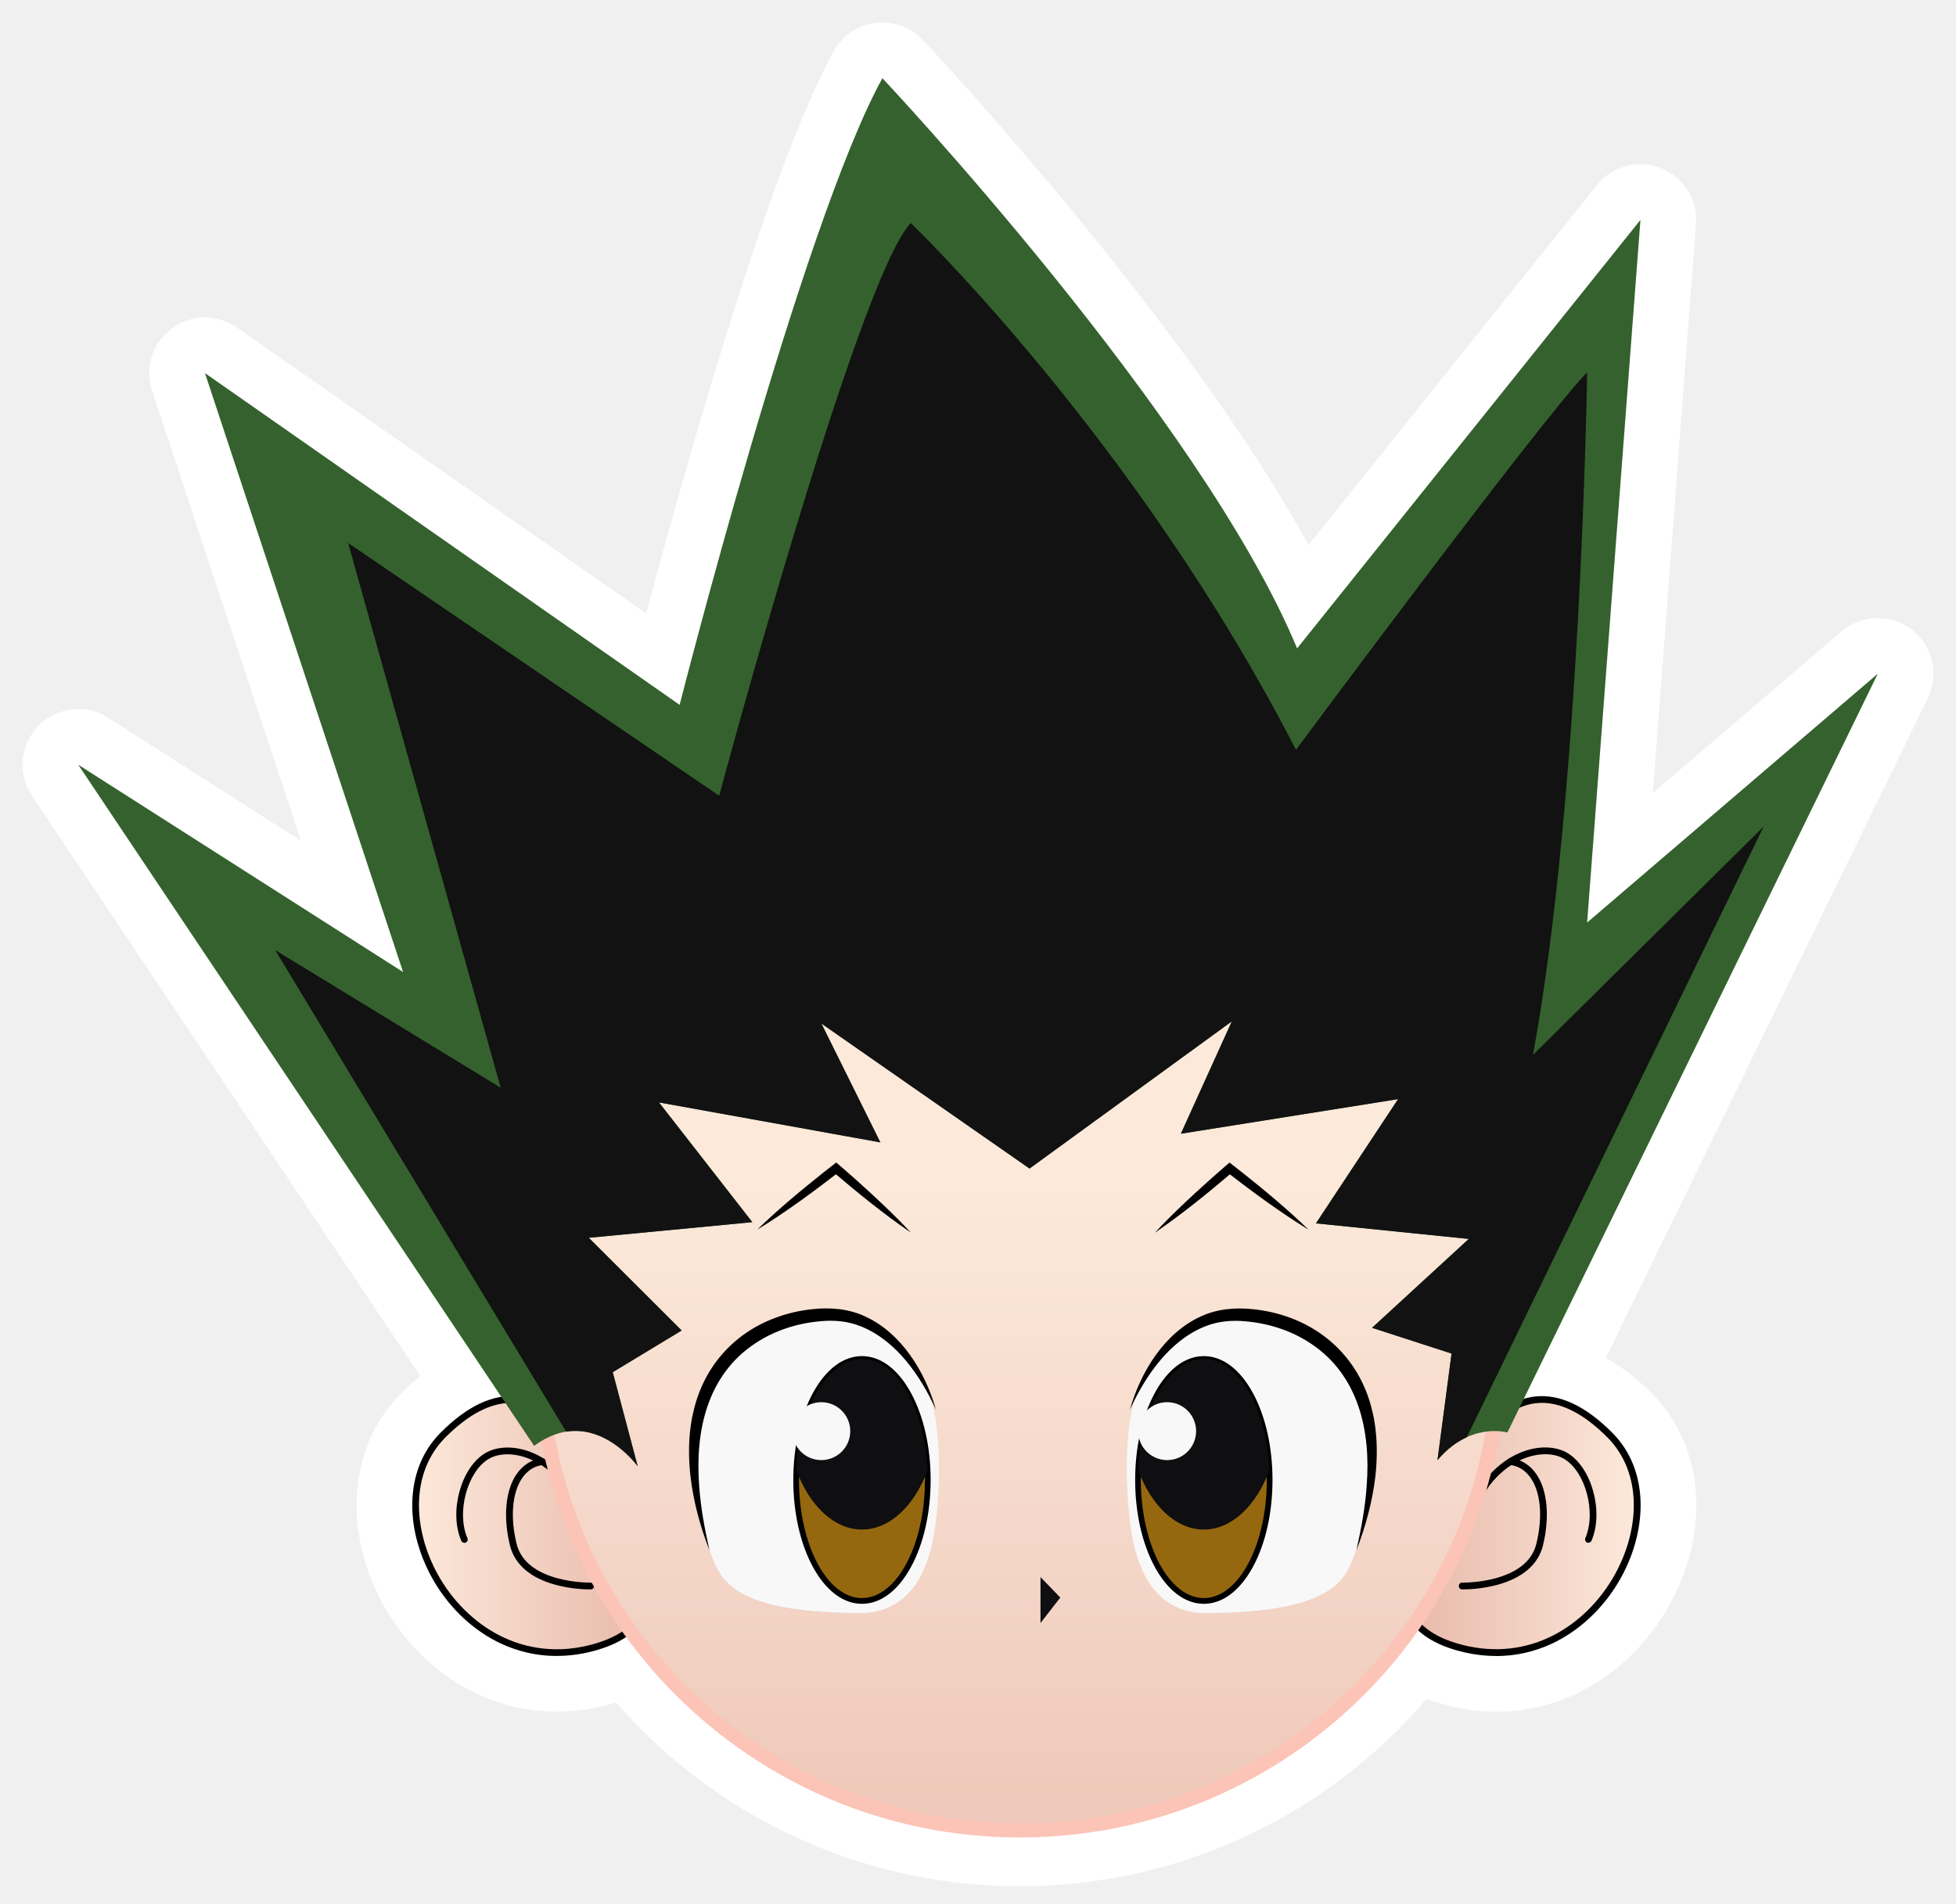
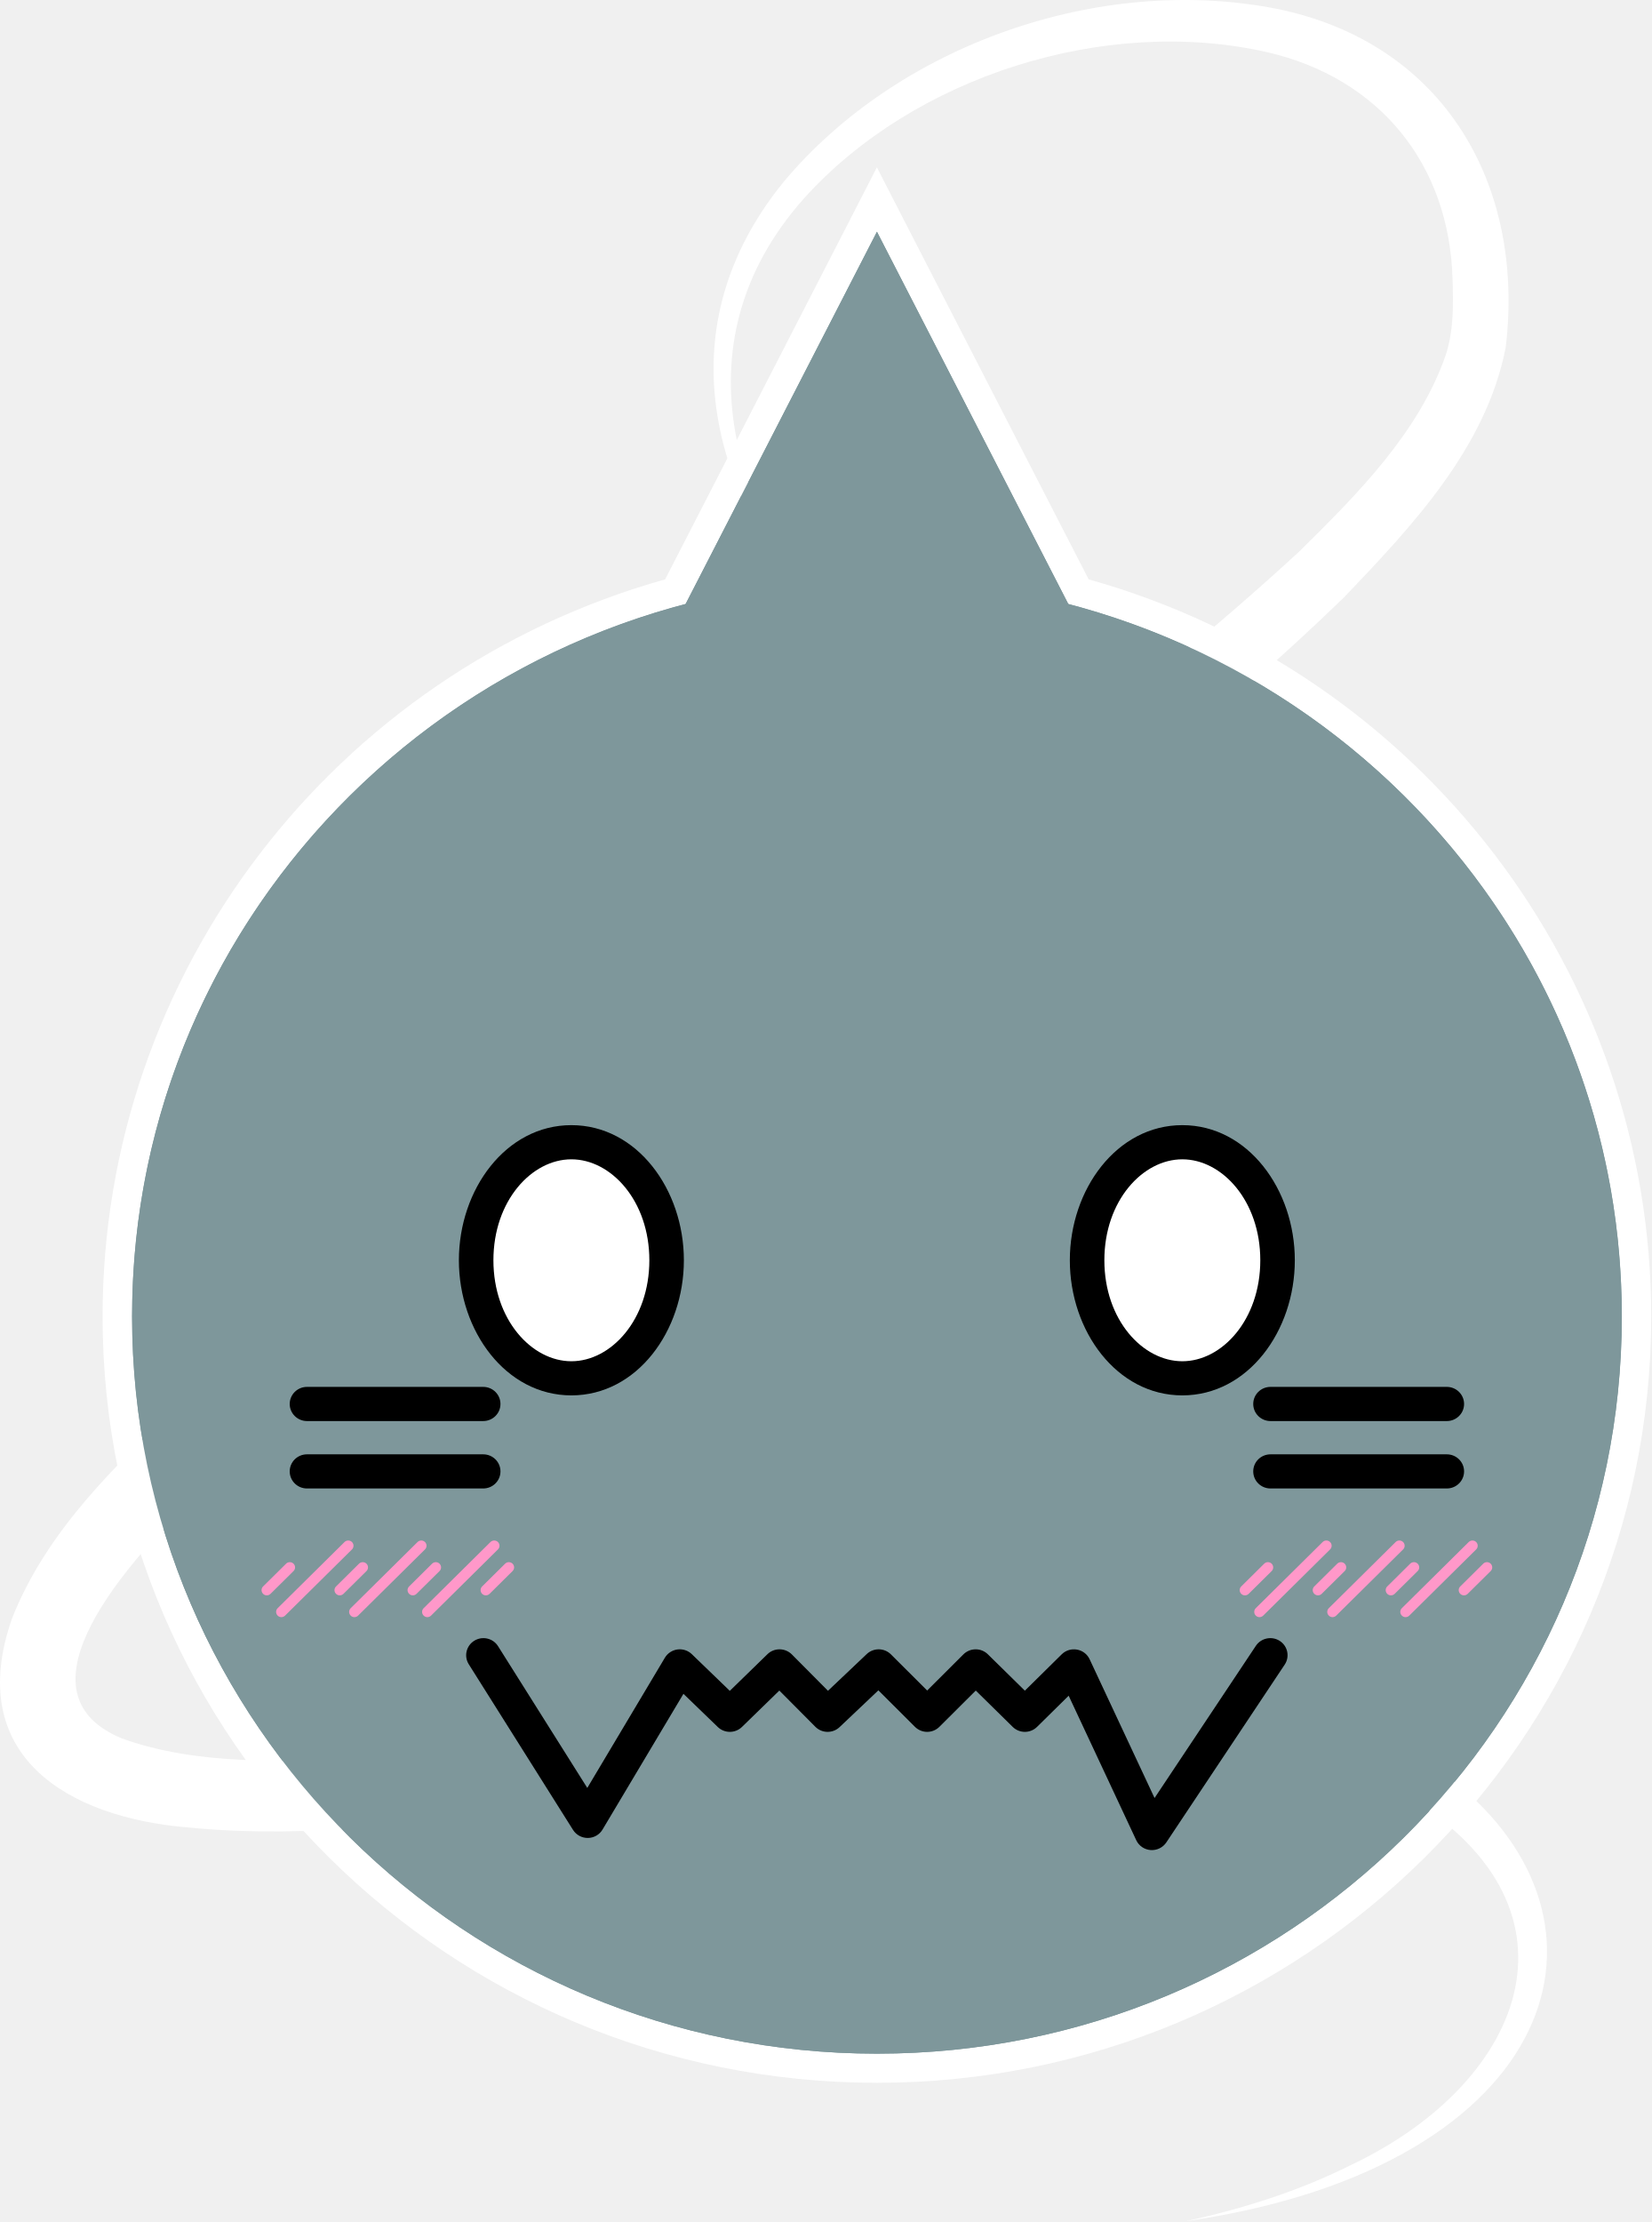
- <svg xmlns="http://www.w3.org/2000/svg" width="75" height="73" viewBox="0 0 75 73" fill="none">
-   <mask id="path-1-outside-1_823_44423" maskUnits="userSpaceOnUse" x="0" y="0" width="75" height="73" fill="black">
-     <rect fill="white" width="75" height="73" />
-     <path fill-rule="evenodd" clip-rule="evenodd" d="M58.867 53.557C58.711 53.574 58.565 53.605 58.427 53.648L72 25.839L60.856 35.381L62.9 8.434L49.736 24.867C46.026 15.944 33.834 3 33.834 3C30.742 8.611 26.06 27.032 26.06 27.032L7.859 14.309L15.456 37.279L3 29.328L19.222 53.57C18.469 53.685 17.687 54.147 16.89 54.949C16.194 55.65 15.82 56.593 15.808 57.679C15.796 58.676 16.104 59.745 16.669 60.691C17.29 61.726 18.192 62.558 19.21 63.033C19.887 63.348 20.609 63.508 21.349 63.508V63.506C21.872 63.506 22.404 63.428 22.934 63.268C23.46 63.111 23.89 62.896 24.223 62.624C27.568 67.216 32.987 70.201 39.103 70.201C45.346 70.201 50.864 67.09 54.189 62.334C54.547 62.747 55.079 63.061 55.781 63.271C56.312 63.428 56.843 63.508 57.366 63.508V63.511C58.106 63.511 58.828 63.351 59.505 63.035C60.523 62.56 61.425 61.729 62.046 60.693C62.611 59.75 62.917 58.681 62.907 57.682C62.897 56.598 62.521 55.652 61.825 54.951C60.805 53.923 59.81 53.455 58.867 53.557Z" />
-   </mask>
-   <path fill-rule="evenodd" clip-rule="evenodd" d="M58.867 53.557C58.711 53.574 58.565 53.605 58.427 53.648L72 25.839L60.856 35.381L62.9 8.434L49.736 24.867C46.026 15.944 33.834 3 33.834 3C30.742 8.611 26.06 27.032 26.06 27.032L7.859 14.309L15.456 37.279L3 29.328L19.222 53.57C18.469 53.685 17.687 54.147 16.89 54.949C16.194 55.65 15.82 56.593 15.808 57.679C15.796 58.676 16.104 59.745 16.669 60.691C17.29 61.726 18.192 62.558 19.21 63.033C19.887 63.348 20.609 63.508 21.349 63.508V63.506C21.872 63.506 22.404 63.428 22.934 63.268C23.46 63.111 23.89 62.896 24.223 62.624C27.568 67.216 32.987 70.201 39.103 70.201C45.346 70.201 50.864 67.09 54.189 62.334C54.547 62.747 55.079 63.061 55.781 63.271C56.312 63.428 56.843 63.508 57.366 63.508V63.511C58.106 63.511 58.828 63.351 59.505 63.035C60.523 62.56 61.425 61.729 62.046 60.693C62.611 59.75 62.917 58.681 62.907 57.682C62.897 56.598 62.521 55.652 61.825 54.951C60.805 53.923 59.81 53.455 58.867 53.557Z" fill="white" />
-   <path d="M58.427 53.648L56.507 52.711C56.134 53.476 56.251 54.39 56.804 55.037C57.358 55.684 58.243 55.94 59.057 55.689L58.427 53.648ZM58.867 53.557L59.096 55.681L59.097 55.681L58.867 53.557ZM72 25.839L73.92 26.776C74.364 25.866 74.108 24.769 73.307 24.15C72.506 23.53 71.38 23.558 70.611 24.216L72 25.839ZM60.856 35.381L58.726 35.219C58.66 36.08 59.12 36.896 59.89 37.286C60.66 37.676 61.589 37.565 62.245 37.003L60.856 35.381ZM62.9 8.434L65.03 8.596C65.101 7.662 64.555 6.79 63.683 6.447C62.812 6.103 61.818 6.367 61.233 7.098L62.9 8.434ZM49.736 24.867L47.763 25.687C48.053 26.384 48.689 26.876 49.436 26.982C50.183 27.088 50.931 26.791 51.403 26.202L49.736 24.867ZM33.834 3L35.389 1.535C34.92 1.038 34.243 0.795 33.565 0.881C32.888 0.967 32.292 1.371 31.963 1.969L33.834 3ZM26.06 27.032L24.836 28.783C25.411 29.185 26.147 29.279 26.804 29.034C27.462 28.79 27.957 28.238 28.13 27.558L26.06 27.032ZM7.859 14.309L9.083 12.559C8.329 12.031 7.322 12.046 6.584 12.596C5.845 13.146 5.542 14.106 5.831 14.98L7.859 14.309ZM15.456 37.279L14.307 39.08C15.069 39.566 16.054 39.52 16.768 38.965C17.481 38.411 17.768 37.467 17.484 36.609L15.456 37.279ZM3 29.328L4.149 27.528C3.297 26.984 2.18 27.112 1.473 27.834C0.766 28.557 0.662 29.676 1.225 30.517L3 29.328ZM19.222 53.57L19.545 55.681C20.267 55.571 20.883 55.099 21.177 54.43C21.472 53.761 21.404 52.989 20.997 52.382L19.222 53.57ZM16.89 54.949L15.375 53.442L15.374 53.444L16.89 54.949ZM15.808 57.679L17.944 57.705L17.944 57.703L15.808 57.679ZM16.669 60.691L14.835 61.786L14.837 61.789L16.669 60.691ZM19.21 63.033L18.307 64.969L18.308 64.969L19.21 63.033ZM21.349 63.508V65.644C22.528 65.644 23.485 64.688 23.485 63.508H21.349ZM21.349 63.506V61.37C20.169 61.37 19.213 62.326 19.213 63.506H21.349ZM22.934 63.268L22.322 61.222L22.318 61.223L22.934 63.268ZM24.223 62.624L25.949 61.367C25.604 60.893 25.079 60.581 24.497 60.506C23.915 60.431 23.328 60.598 22.873 60.969L24.223 62.624ZM54.189 62.334L55.804 60.936C55.373 60.438 54.737 60.167 54.079 60.201C53.421 60.235 52.816 60.571 52.439 61.11L54.189 62.334ZM55.781 63.271L55.168 65.317L55.173 65.319L55.781 63.271ZM57.366 63.508H59.502C59.502 62.329 58.546 61.372 57.366 61.372V63.508ZM57.366 63.511H55.23C55.23 64.691 56.187 65.647 57.366 65.647V63.511ZM59.505 63.035L60.407 64.972L60.408 64.971L59.505 63.035ZM62.046 60.693L63.878 61.792L63.879 61.791L62.046 60.693ZM62.907 57.682L60.771 57.701L60.771 57.702L62.907 57.682ZM61.825 54.951L60.31 56.456L60.31 56.456L61.825 54.951ZM59.057 55.689C59.07 55.685 59.083 55.682 59.096 55.681L58.639 51.433C58.34 51.465 58.059 51.526 57.797 51.607L59.057 55.689ZM70.08 24.902L56.507 52.711L60.347 54.585L73.92 26.776L70.08 24.902ZM62.245 37.003L73.389 27.462L70.611 24.216L59.466 33.758L62.245 37.003ZM60.77 8.272L58.726 35.219L62.986 35.542L65.03 8.596L60.77 8.272ZM51.403 26.202L64.567 9.769L61.233 7.098L48.068 23.531L51.403 26.202ZM33.834 3C32.279 4.465 32.279 4.465 32.279 4.464C32.279 4.465 32.279 4.465 32.279 4.465C32.279 4.465 32.279 4.465 32.28 4.466C32.281 4.467 32.283 4.469 32.285 4.472C32.291 4.477 32.298 4.486 32.309 4.497C32.331 4.52 32.364 4.556 32.407 4.602C32.494 4.696 32.624 4.836 32.791 5.018C33.124 5.381 33.607 5.913 34.199 6.58C35.384 7.915 37.001 9.785 38.731 11.929C42.238 16.274 46.036 21.534 47.763 25.687L51.708 24.047C49.725 19.276 45.572 13.603 42.056 9.246C40.274 7.038 38.611 5.115 37.394 3.744C36.785 3.058 36.287 2.509 35.939 2.13C35.765 1.94 35.629 1.793 35.536 1.693C35.489 1.643 35.453 1.604 35.428 1.578C35.416 1.564 35.406 1.554 35.4 1.547C35.396 1.544 35.394 1.541 35.392 1.539C35.391 1.538 35.39 1.537 35.39 1.537C35.389 1.536 35.389 1.536 35.389 1.536C35.389 1.536 35.389 1.535 33.834 3ZM26.06 27.032C28.13 27.558 28.13 27.558 28.13 27.558C28.13 27.558 28.13 27.558 28.13 27.558C28.13 27.557 28.131 27.557 28.131 27.556C28.131 27.554 28.132 27.551 28.133 27.546C28.135 27.538 28.139 27.525 28.143 27.508C28.152 27.474 28.165 27.423 28.182 27.356C28.216 27.222 28.268 27.023 28.334 26.768C28.467 26.258 28.661 25.522 28.903 24.62C29.387 22.816 30.064 20.355 30.837 17.722C32.412 12.353 34.294 6.591 35.705 4.031L31.963 1.969C30.282 5.02 28.277 11.274 26.738 16.519C25.953 19.192 25.267 21.687 24.777 23.512C24.532 24.425 24.335 25.172 24.2 25.691C24.132 25.951 24.08 26.154 24.044 26.292C24.027 26.361 24.013 26.414 24.004 26.45C23.999 26.468 23.996 26.482 23.993 26.491C23.992 26.496 23.991 26.499 23.991 26.502C23.99 26.503 23.99 26.504 23.99 26.505C23.99 26.505 23.99 26.505 23.99 26.506C23.99 26.506 23.989 26.506 26.06 27.032ZM6.635 16.06L24.836 28.783L27.284 25.281L9.083 12.559L6.635 16.06ZM17.484 36.609L9.887 13.639L5.831 14.98L13.428 37.95L17.484 36.609ZM1.851 31.129L14.307 39.08L16.605 35.479L4.149 27.528L1.851 31.129ZM20.997 52.382L4.775 28.14L1.225 30.517L17.447 54.758L20.997 52.382ZM18.404 56.456C19.028 55.828 19.415 55.701 19.545 55.681L18.899 51.458C17.523 51.669 16.346 52.467 15.375 53.442L18.404 56.456ZM17.944 57.703C17.951 57.111 18.142 56.719 18.405 56.454L15.374 53.444C14.245 54.58 13.69 56.075 13.672 57.655L17.944 57.703ZM18.503 59.595C18.115 58.947 17.937 58.262 17.944 57.705L13.672 57.653C13.655 59.09 14.092 60.543 14.835 61.786L18.503 59.595ZM20.113 61.097C19.51 60.816 18.92 60.291 18.501 59.592L14.837 61.789C15.659 63.161 16.873 64.3 18.307 64.969L20.113 61.097ZM21.349 61.372C20.922 61.372 20.507 61.281 20.112 61.097L18.308 64.969C19.266 65.416 20.296 65.644 21.349 65.644V61.372ZM19.213 63.506V63.508H23.485V63.506H19.213ZM22.318 61.223C21.983 61.324 21.659 61.37 21.349 61.37V65.642C22.085 65.642 22.824 65.533 23.551 65.314L22.318 61.223ZM22.873 60.969C22.808 61.022 22.648 61.124 22.322 61.222L23.547 65.315C24.271 65.098 24.971 64.77 25.572 64.281L22.873 60.969ZM39.103 68.065C33.698 68.065 28.91 65.43 25.949 61.367L22.496 63.882C26.226 69.002 32.275 72.337 39.103 72.337V68.065ZM52.439 61.11C49.496 65.319 44.62 68.065 39.103 68.065V72.337C46.073 72.337 52.232 68.862 55.94 63.559L52.439 61.11ZM56.393 61.224C55.953 61.093 55.82 60.955 55.804 60.936L52.575 63.733C53.273 64.539 54.205 65.029 55.168 65.317L56.393 61.224ZM57.366 61.372C57.062 61.372 56.735 61.326 56.388 61.223L55.173 65.319C55.888 65.531 56.623 65.644 57.366 65.644V61.372ZM59.502 63.511V63.508H55.23V63.511H59.502ZM58.603 61.099C58.208 61.283 57.793 61.375 57.366 61.375V65.647C58.419 65.647 59.449 65.418 60.407 64.972L58.603 61.099ZM60.214 59.595C59.795 60.294 59.205 60.819 58.602 61.1L60.408 64.971C61.842 64.302 63.056 63.164 63.878 61.792L60.214 59.595ZM60.771 57.702C60.776 58.269 60.597 58.955 60.214 59.596L63.879 61.791C64.625 60.545 65.057 59.092 65.043 57.661L60.771 57.702ZM60.31 56.456C60.575 56.723 60.766 57.118 60.771 57.701L65.043 57.663C65.029 56.078 64.468 54.581 63.341 53.446L60.31 56.456ZM59.097 55.681C59.114 55.679 59.502 55.643 60.31 56.456L63.341 53.446C62.107 52.203 60.507 51.231 58.638 51.433L59.097 55.681Z" fill="white" mask="url(#path-1-outside-1_823_44423)" />
-   <path d="M21.884 54.498C21.884 54.498 20.148 53.639 19.62 53.664C19.091 53.688 18.056 53.986 17.755 54.309C17.454 54.631 16.523 55.378 16.225 56.176C15.927 56.973 15.704 58.154 16.062 59.1C16.421 60.046 17.335 61.687 17.93 62.012C18.524 62.337 19.372 63.343 21.176 63.431C22.98 63.518 24.249 62.449 24.249 62.449C24.249 62.449 25.02 61.639 25.044 61.142C25.068 60.645 21.882 54.498 21.882 54.498H21.884Z" fill="url(#paint0_linear_823_44423)" stroke="#FCC3B7" stroke-width="0.067" stroke-miterlimit="10" />
-   <path d="M56.602 54.901C56.602 54.901 58.544 53.642 59.073 53.666C59.602 53.691 60.637 53.989 60.938 54.311C61.238 54.634 62.169 55.381 62.468 56.178C62.766 56.976 62.989 58.157 62.63 59.103C62.271 60.048 61.357 61.69 60.763 62.015C60.169 62.34 59.32 63.346 57.516 63.433C55.712 63.521 54.444 62.451 54.444 62.451C54.444 62.451 53.753 61.53 53.729 61.033C53.704 60.536 56.605 54.905 56.605 54.905L56.602 54.901Z" fill="url(#paint1_linear_823_44423)" stroke="#FCC3B7" stroke-width="0.067" stroke-miterlimit="10" />
-   <path d="M21.349 63.508C20.609 63.508 19.887 63.348 19.21 63.033C18.192 62.558 17.29 61.726 16.669 60.691C16.104 59.745 15.796 58.676 15.808 57.679C15.82 56.593 16.194 55.65 16.889 54.949C17.91 53.923 18.904 53.453 19.848 53.555C20.997 53.678 21.647 54.607 21.727 54.726C21.826 54.83 22.757 55.822 23.601 57.083C24.809 58.887 25.274 60.356 24.986 61.457C24.76 62.318 24.069 62.929 22.934 63.268C22.403 63.428 21.872 63.506 21.349 63.506V63.508ZM19.593 53.802C18.798 53.802 17.951 54.248 17.071 55.133C16.424 55.785 16.075 56.668 16.065 57.684C16.055 58.635 16.349 59.655 16.889 60.56C17.483 61.552 18.344 62.347 19.317 62.8C20.413 63.312 21.637 63.39 22.857 63.023C23.899 62.711 24.53 62.163 24.731 61.394C25.376 58.933 21.567 54.939 21.528 54.9C21.523 54.893 21.516 54.888 21.511 54.881C21.511 54.881 20.89 53.931 19.814 53.816C19.741 53.809 19.666 53.804 19.591 53.804L19.593 53.802Z" fill="black" />
-   <path d="M17.805 59.168C17.755 59.168 17.708 59.139 17.687 59.09C17.209 57.985 17.672 56.287 18.603 55.73C19.03 55.475 19.643 55.444 20.247 55.65C20.802 55.839 21.826 56.394 22.449 57.982C22.476 58.05 22.442 58.125 22.376 58.152C22.308 58.179 22.233 58.145 22.206 58.079C21.62 56.588 20.674 56.072 20.162 55.897C19.629 55.715 19.095 55.737 18.734 55.953C17.915 56.445 17.497 58.004 17.922 58.989C17.951 59.054 17.922 59.132 17.854 59.161C17.837 59.168 17.82 59.17 17.803 59.17L17.805 59.168Z" fill="black" />
-   <path d="M22.612 60.955C22.459 60.955 21.894 60.943 21.281 60.773C20.328 60.511 19.731 59.99 19.554 59.27C19.287 58.186 19.38 57.167 19.799 56.547C20.037 56.193 20.374 55.977 20.774 55.921C20.844 55.911 20.91 55.96 20.922 56.033C20.934 56.105 20.883 56.169 20.81 56.181C20.48 56.227 20.214 56.401 20.015 56.695C19.637 57.255 19.559 58.196 19.809 59.209C20.182 60.73 22.624 60.696 22.648 60.696C22.718 60.696 22.779 60.751 22.782 60.822C22.782 60.894 22.726 60.953 22.655 60.955C22.653 60.955 22.639 60.955 22.617 60.955H22.612Z" fill="black" />
-   <path d="M57.366 63.508C56.842 63.508 56.311 63.428 55.78 63.271C54.645 62.931 53.954 62.32 53.729 61.459C53.44 60.361 53.906 58.889 55.113 57.085C55.957 55.824 56.888 54.833 56.988 54.728C57.068 54.609 57.718 53.681 58.867 53.557C59.81 53.455 60.804 53.923 61.825 54.951C62.521 55.652 62.897 56.598 62.907 57.682C62.916 58.681 62.611 59.75 62.046 60.693C61.425 61.729 60.523 62.56 59.505 63.036C58.828 63.351 58.106 63.511 57.366 63.511V63.508ZM59.119 53.802C59.044 53.802 58.969 53.807 58.894 53.814C57.815 53.931 57.206 54.869 57.199 54.879C57.194 54.886 57.189 54.893 57.182 54.898C57.143 54.939 53.334 58.933 53.979 61.392C54.18 62.16 54.81 62.708 55.853 63.021C57.073 63.387 58.297 63.31 59.393 62.798C60.366 62.345 61.226 61.549 61.82 60.557C62.361 59.653 62.655 58.632 62.645 57.682C62.635 56.666 62.286 55.783 61.639 55.131C60.761 54.246 59.912 53.8 59.117 53.8L59.119 53.802Z" fill="black" />
-   <path d="M60.906 59.168C60.889 59.168 60.872 59.165 60.855 59.158C60.79 59.129 60.758 59.054 60.788 58.986C61.212 58.002 60.795 56.442 59.975 55.95C59.614 55.734 59.081 55.712 58.547 55.894C58.035 56.069 57.087 56.583 56.503 58.077C56.476 58.145 56.401 58.176 56.333 58.15C56.265 58.123 56.234 58.048 56.26 57.98C56.884 56.389 57.909 55.836 58.462 55.647C59.066 55.441 59.682 55.47 60.106 55.727C61.037 56.287 61.5 57.982 61.023 59.088C61.001 59.136 60.952 59.165 60.904 59.165L60.906 59.168Z" fill="black" />
-   <path d="M56.1 60.955C56.079 60.955 56.064 60.955 56.062 60.955C55.989 60.955 55.933 60.894 55.936 60.822C55.936 60.749 55.996 60.691 56.069 60.696C56.093 60.696 58.535 60.732 58.908 59.209C59.158 58.196 59.081 57.255 58.702 56.695C58.504 56.399 58.234 56.227 57.907 56.181C57.837 56.171 57.786 56.105 57.795 56.033C57.805 55.962 57.871 55.911 57.943 55.921C58.343 55.977 58.681 56.195 58.918 56.547C59.338 57.167 59.427 58.183 59.163 59.27C58.986 59.99 58.389 60.509 57.437 60.773C56.823 60.943 56.258 60.955 56.105 60.955H56.1Z" fill="black" />
-   <path d="M39.102 70.201C49.263 70.201 57.499 61.964 57.499 51.804C57.499 41.644 49.263 33.407 39.102 33.407C28.942 33.407 20.706 41.644 20.706 51.804C20.706 61.964 28.942 70.201 39.102 70.201Z" fill="url(#paint2_linear_823_44423)" stroke="#FCC3B7" stroke-width="0.534" stroke-miterlimit="10" />
-   <path d="M43.331 54.474C43.331 54.474 43.045 56.057 43.331 58.399C43.617 60.742 44.638 61.896 46.321 61.864C48.004 61.83 50.741 61.733 51.6 60.346C52.458 58.959 53.777 53.251 50.147 51.372C46.517 49.49 43.87 51.241 43.329 54.474H43.331Z" fill="#F8F8F8" />
-   <path d="M43.331 54.042C43.734 52.619 44.646 51.127 46.033 50.492C46.661 50.194 47.379 50.136 48.065 50.211C48.547 50.262 49.03 50.371 49.486 50.543C51.113 51.152 52.252 52.466 52.628 54.161C52.636 54.202 52.669 54.331 52.677 54.374C52.696 54.508 52.74 54.743 52.749 54.876C52.812 55.446 52.8 56.026 52.74 56.593C52.626 57.575 52.364 58.545 52.008 59.459C52.192 58.637 52.347 57.818 52.403 56.983C52.568 54.888 52.1 52.733 50.245 51.515C49.505 51.023 48.627 50.747 47.742 50.672C47.221 50.623 46.685 50.672 46.195 50.873C44.849 51.414 43.918 52.762 43.334 54.044L43.331 54.042Z" fill="black" />
-   <path d="M46.159 61.396C47.553 61.396 48.683 59.319 48.683 56.755C48.683 54.192 47.553 52.114 46.159 52.114C44.765 52.114 43.635 54.192 43.635 56.755C43.635 59.319 44.765 61.396 46.159 61.396Z" fill="#95680F" />
-   <path d="M46.159 61.508C45.444 61.508 44.775 61.006 44.278 60.092C43.793 59.2 43.526 58.016 43.526 56.758C43.526 55.499 43.793 54.316 44.278 53.424C44.775 52.51 45.441 52.008 46.159 52.008C46.877 52.008 47.544 52.51 48.041 53.424C48.526 54.316 48.792 55.499 48.792 56.758C48.792 58.016 48.526 59.2 48.041 60.092C47.544 61.006 46.877 61.508 46.159 61.508ZM46.159 52.223C44.828 52.223 43.744 54.258 43.744 56.755C43.744 59.253 44.828 61.287 46.159 61.287C47.49 61.287 48.574 59.253 48.574 56.755C48.574 54.258 47.49 52.223 46.159 52.223Z" fill="black" />
-   <path d="M46.159 58.659C47.228 58.659 48.164 57.747 48.676 56.387C48.574 53.996 47.485 52.112 46.159 52.112C44.833 52.112 43.744 53.993 43.642 56.387C44.151 57.747 45.087 58.659 46.159 58.659Z" fill="#0F0E10" />
-   <path d="M44.753 55.996C45.366 55.996 45.863 55.499 45.863 54.886C45.863 54.273 45.366 53.775 44.753 53.775C44.139 53.775 43.642 54.273 43.642 54.886C43.642 55.499 44.139 55.996 44.753 55.996Z" fill="#F8F8F8" />
-   <path d="M44.289 47.267C44.934 46.576 45.625 45.931 46.328 45.3C46.597 45.06 46.871 44.82 47.145 44.585C47.218 44.643 47.555 44.905 47.635 44.968C48.508 45.664 49.374 46.38 50.174 47.16C49.088 46.493 48.052 45.73 47.044 44.951L47.264 44.947C46.306 45.761 45.329 46.559 44.289 47.27V47.267Z" fill="black" />
-   <path d="M35.878 54.474C35.878 54.474 36.164 56.057 35.878 58.399C35.592 60.742 34.571 61.896 32.888 61.864C31.205 61.83 28.468 61.733 27.609 60.346C26.751 58.959 25.432 53.251 29.062 51.372C32.691 49.49 35.339 51.241 35.88 54.474H35.878Z" fill="#F8F8F8" />
-   <path d="M35.878 54.042C35.293 52.759 34.365 51.413 33.017 50.87C32.527 50.669 31.991 50.62 31.47 50.669C30.584 50.744 29.707 51.021 28.967 51.513C27.115 52.73 26.647 54.886 26.809 56.981C26.865 57.812 27.02 58.632 27.204 59.456C26.845 58.542 26.584 57.572 26.472 56.59C26.411 56.023 26.399 55.443 26.462 54.874C26.472 54.74 26.516 54.505 26.535 54.372C26.547 54.331 26.571 54.204 26.584 54.158C26.959 52.463 28.099 51.147 29.726 50.541C30.182 50.368 30.665 50.259 31.147 50.208C31.833 50.133 32.548 50.189 33.179 50.49C34.566 51.125 35.475 52.616 35.88 54.039L35.878 54.042Z" fill="black" />
-   <path d="M33.051 61.396C34.445 61.396 35.575 59.319 35.575 56.755C35.575 54.192 34.445 52.114 33.051 52.114C31.657 52.114 30.526 54.192 30.526 56.755C30.526 59.319 31.657 61.396 33.051 61.396Z" fill="#95680F" />
-   <path d="M33.051 61.508C32.336 61.508 31.666 61.006 31.169 60.092C30.684 59.2 30.418 58.016 30.418 56.758C30.418 55.499 30.684 54.316 31.169 53.424C31.666 52.51 32.333 52.008 33.051 52.008C33.769 52.008 34.435 52.51 34.932 53.424C35.417 54.316 35.684 55.499 35.684 56.758C35.684 58.016 35.417 59.2 34.932 60.092C34.435 61.006 33.769 61.508 33.051 61.508ZM33.051 52.223C31.72 52.223 30.636 54.258 30.636 56.755C30.636 59.253 31.72 61.287 33.051 61.287C34.382 61.287 35.466 59.253 35.466 56.755C35.466 54.258 34.382 52.223 33.051 52.223Z" fill="black" />
-   <path d="M33.051 58.659C31.981 58.659 31.045 57.747 30.534 56.387C30.636 53.996 31.724 52.112 33.051 52.112C34.377 52.112 35.466 53.993 35.568 56.387C35.058 57.747 34.122 58.659 33.051 58.659Z" fill="#0F0E10" />
-   <path d="M31.491 55.996C32.105 55.996 32.602 55.499 32.602 54.886C32.602 54.273 32.105 53.775 31.491 53.775C30.878 53.775 30.381 54.273 30.381 54.886C30.381 55.499 30.878 55.996 31.491 55.996Z" fill="#F8F8F8" />
-   <path d="M34.92 47.267C33.88 46.556 32.903 45.759 31.945 44.944L32.166 44.949C31.157 45.727 30.122 46.493 29.035 47.158C29.835 46.38 30.701 45.662 31.574 44.966C31.654 44.903 31.989 44.641 32.064 44.583C32.338 44.818 32.612 45.056 32.881 45.298C33.584 45.928 34.275 46.574 34.92 47.265V47.267Z" fill="black" />
-   <path d="M39.896 60.482L40.655 61.268L39.896 62.245V60.482Z" fill="#0F0E10" />
-   <path d="M20.478 55.446L3 29.328L15.456 37.279L7.859 14.309L26.06 27.032C26.06 27.032 30.742 8.611 33.834 3C33.834 3 46.026 15.944 49.736 24.867L62.9 8.434L60.856 35.381L72 25.839L57.798 54.937C57.798 54.937 56.367 54.515 55.119 55.996L55.657 51.908L52.609 50.921L56.319 47.512L50.458 46.916L53.608 42.151L45.279 43.477L47.233 39.168L39.476 44.813L31.494 39.251L33.756 43.809L25.267 42.277L28.846 46.869L22.575 47.468L26.137 51.023L23.494 52.623L24.452 56.232C24.452 56.232 22.718 53.8 20.483 55.448L20.478 55.446Z" fill="#34612D" />
-   <path d="M67.618 31.703L58.78 40.456C60.633 30.357 60.856 14.28 60.856 14.28C59.122 16.046 49.692 28.756 49.692 28.756C43.547 16.805 34.922 8.555 34.922 8.555C32.907 10.653 27.575 30.517 27.575 30.517L13.349 20.825L19.198 41.715L10.551 36.436L21.707 54.905C23.32 54.648 24.452 56.234 24.452 56.234L23.494 52.626L26.137 51.026L22.575 47.471L28.846 46.872L25.267 42.279L33.756 43.812L31.494 39.253L39.476 44.816L47.233 39.171L45.279 43.48L53.608 42.153L50.458 46.918L56.319 47.515L52.609 50.924L55.657 51.911L55.118 55.999C55.489 55.558 55.877 55.286 56.241 55.121L67.621 31.705L67.618 31.703Z" fill="#121212" />
-   <defs>
-     <linearGradient id="paint0_linear_823_44423" x1="15.878" y1="58.55" x2="25.049" y2="58.55" gradientUnits="userSpaceOnUse">
-       <stop stop-color="#FCE9DA" />
-       <stop offset="1" stop-color="#E7B7A9" />
-     </linearGradient>
-     <linearGradient id="paint1_linear_823_44423" x1="62.814" y1="58.55" x2="53.726" y2="58.55" gradientUnits="userSpaceOnUse">
-       <stop stop-color="#FCE9DA" />
-       <stop offset="1" stop-color="#E7B7A9" />
-     </linearGradient>
-     <linearGradient id="paint2_linear_823_44423" x1="39.102" y1="45.562" x2="39.102" y2="82.356" gradientUnits="userSpaceOnUse">
-       <stop stop-color="#FCE9DA" />
-       <stop offset="1" stop-color="#E7B7A9" />
-     </linearGradient>
-   </defs>
+ <svg xmlns="http://www.w3.org/2000/svg" width="55" height="74" viewBox="0 0 55 74" fill="none">
+   <path d="M29.209 68.879C15.259 68.879 3.908 57.648 3.908 43.845C3.908 32.575 11.541 22.68 22.495 19.703L29.209 6.641L35.923 19.703C46.877 22.68 54.51 32.575 54.51 43.845C54.51 57.648 43.159 68.879 29.209 68.879Z" fill="#7E979B" />
+   <path d="M29.208 7.715L35.585 20.117C46.197 22.903 54.022 32.468 54.022 43.844C54.022 57.402 42.913 68.394 29.212 68.394C15.51 68.394 4.401 57.402 4.401 43.844C4.401 32.468 12.223 22.903 22.838 20.117L29.215 7.715M29.208 5.573L28.335 7.275L22.155 19.295C11.098 22.398 3.417 32.429 3.417 43.844C3.417 57.916 14.987 69.364 29.208 69.364C43.43 69.364 55 57.916 55 43.844C55 32.429 47.318 22.395 36.262 19.295L30.081 7.275L29.208 5.573Z" fill="white" />
+   <path d="M28.529 21.92C24.032 17.551 21.746 11.426 26.096 6.065C29.915 1.493 36.622 -0.866 42.518 0.292C48.1 1.425 50.801 6.159 50.154 11.565C49.506 14.918 47.018 17.538 44.771 19.891C36.347 28.051 26.223 34.335 16.903 41.311C14.277 43.34 -2.58 55.127 4.048 57.891C6.586 58.81 9.47 58.658 12.22 58.57C19.984 58.14 27.724 56.778 35.546 56.415C38.532 56.338 41.629 56.263 44.546 57.192C53.355 60.476 54.124 68.711 45.167 72.474C43.342 73.234 41.423 73.694 39.49 73.975C41.397 73.561 43.267 72.969 44.994 72.105C50.942 69.287 53.094 63.385 46.619 59.674C43.346 57.655 39.372 57.93 35.648 58.166C27.861 58.745 20.2 60.34 12.358 60.874C10.373 60.997 8.372 61.068 6.302 60.864C2.224 60.534 -1.203 58.454 0.406 53.885C1.586 50.921 3.931 48.718 6.145 46.621C17.786 36.241 31.831 28.905 43.264 18.38C45.226 16.448 47.25 14.413 48.149 11.844C48.424 11.019 48.411 10.145 48.382 9.291C48.277 5.486 45.965 2.596 42.185 1.732C36.815 0.525 30.445 2.531 26.773 6.615C22.4 11.54 24.51 17.526 28.532 21.92H28.529Z" fill="white" />
+   <path d="M29.209 68.394C42.911 68.394 54.019 57.403 54.019 43.845C54.019 30.287 42.911 19.295 29.209 19.295C15.506 19.295 4.398 30.287 4.398 43.845C4.398 57.403 15.506 68.394 29.209 68.394Z" fill="#7E979B" />
+   <path d="M19.032 45.903C20.784 45.903 22.204 44.142 22.204 41.971C22.204 39.8 20.784 38.04 19.032 38.04C17.28 38.04 15.86 39.8 15.86 41.971C15.86 44.142 17.28 45.903 19.032 45.903Z" fill="white" />
+   <path fill-rule="evenodd" clip-rule="evenodd" d="M19.032 38.609C17.712 38.609 16.435 39.988 16.435 41.971C16.435 43.954 17.712 45.334 19.032 45.334C20.352 45.334 21.629 43.954 21.629 41.971C21.629 39.988 20.352 38.609 19.032 38.609ZM15.285 41.971C15.285 39.612 16.849 37.471 19.032 37.471C21.215 37.471 22.779 39.612 22.779 41.971C22.779 44.33 21.215 46.471 19.032 46.471C16.849 46.471 15.285 44.33 15.285 41.971Z" fill="black" />
+   <path d="M39.382 45.903C41.134 45.903 42.554 44.142 42.554 41.971C42.554 39.8 41.134 38.04 39.382 38.04C37.63 38.04 36.21 39.8 36.21 41.971C36.21 44.142 37.63 45.903 39.382 45.903Z" fill="white" />
+   <path fill-rule="evenodd" clip-rule="evenodd" d="M39.382 38.609C38.062 38.609 36.785 39.988 36.785 41.971C36.785 43.954 38.062 45.334 39.382 45.334C40.703 45.334 41.979 43.954 41.979 41.971C41.979 39.988 40.703 38.609 39.382 38.609ZM35.635 41.971C35.635 39.612 37.199 37.471 39.382 37.471C41.566 37.471 43.129 39.612 43.129 41.971C43.129 44.33 41.566 46.471 39.382 46.471C37.199 46.471 35.635 44.33 35.635 41.971Z" fill="black" />
+   <path fill-rule="evenodd" clip-rule="evenodd" d="M9.65 46.757C9.65 46.443 9.908 46.188 10.225 46.188H16.095C16.413 46.188 16.67 46.443 16.67 46.757C16.67 47.071 16.413 47.326 16.095 47.326H10.225C9.908 47.326 9.65 47.071 9.65 46.757Z" fill="black" />
+   <path fill-rule="evenodd" clip-rule="evenodd" d="M9.65 49.002C9.65 48.688 9.908 48.434 10.225 48.434H16.095C16.413 48.434 16.67 48.688 16.67 49.002C16.67 49.317 16.413 49.571 16.095 49.571H10.225C9.908 49.571 9.65 49.317 9.65 49.002Z" fill="black" />
+   <path fill-rule="evenodd" clip-rule="evenodd" d="M41.744 46.757C41.744 46.443 42.001 46.188 42.319 46.188H48.192C48.509 46.188 48.767 46.443 48.767 46.757C48.767 47.071 48.509 47.326 48.192 47.326H42.319C42.001 47.326 41.744 47.071 41.744 46.757Z" fill="black" />
+   <path fill-rule="evenodd" clip-rule="evenodd" d="M41.744 49.002C41.744 48.688 42.001 48.434 42.319 48.434H48.192C48.509 48.434 48.767 48.688 48.767 49.002C48.767 49.317 48.509 49.571 48.192 49.571H42.319C42.001 49.571 41.744 49.317 41.744 49.002Z" fill="black" />
+   <path fill-rule="evenodd" clip-rule="evenodd" d="M15.798 54.642C16.068 54.475 16.422 54.557 16.59 54.824L19.562 59.544L22.147 55.207C22.237 55.057 22.392 54.956 22.567 54.932C22.742 54.91 22.918 54.967 23.044 55.089L24.309 56.311L25.562 55.091C25.67 54.985 25.817 54.926 25.97 54.928C26.122 54.929 26.268 54.99 26.375 55.097L27.579 56.309L28.87 55.086C29.097 54.871 29.455 54.876 29.676 55.096L30.883 56.3L32.09 55.096C32.198 54.989 32.344 54.928 32.497 54.928C32.649 54.927 32.796 54.987 32.904 55.093L34.137 56.305L35.366 55.093C35.499 54.962 35.688 54.904 35.873 54.937C36.058 54.969 36.215 55.089 36.294 55.258L38.457 59.88L41.832 54.811C42.007 54.549 42.364 54.477 42.629 54.649C42.894 54.822 42.967 55.175 42.792 55.437L38.849 61.359C38.734 61.531 38.534 61.628 38.326 61.613C38.118 61.598 37.934 61.472 37.847 61.285L35.596 56.473L34.543 57.511C34.319 57.732 33.956 57.732 33.732 57.511L32.502 56.301L31.291 57.508C31.183 57.616 31.037 57.677 30.883 57.677C30.73 57.677 30.583 57.616 30.475 57.508L29.258 56.294L27.965 57.519C27.738 57.734 27.378 57.729 27.158 57.507L25.959 56.301L24.714 57.513C24.491 57.731 24.133 57.731 23.909 57.515L22.765 56.41L20.07 60.93C19.968 61.102 19.783 61.208 19.582 61.21C19.381 61.212 19.194 61.111 19.087 60.942L15.614 55.425C15.447 55.158 15.529 54.808 15.798 54.642Z" fill="black" />
+   <path d="M8.888 53.131C8.842 53.131 8.799 53.115 8.763 53.079C8.695 53.011 8.695 52.901 8.763 52.834L9.529 52.076C9.597 52.008 9.708 52.008 9.777 52.076C9.846 52.144 9.846 52.254 9.777 52.322L9.012 53.079C8.979 53.112 8.933 53.131 8.888 53.131Z" fill="#FF98C9" />
+   <path d="M9.373 53.856C9.327 53.856 9.284 53.84 9.248 53.804C9.18 53.736 9.18 53.626 9.248 53.558L11.475 51.355C11.544 51.287 11.655 51.287 11.724 51.355C11.792 51.423 11.792 51.533 11.724 51.601L9.497 53.804C9.464 53.837 9.418 53.856 9.373 53.856Z" fill="#FF98C9" />
+   <path d="M13.751 53.131C13.705 53.131 13.663 53.115 13.627 53.079C13.558 53.011 13.558 52.901 13.627 52.834L14.392 52.076C14.461 52.008 14.572 52.008 14.64 52.076C14.709 52.144 14.709 52.254 14.64 52.322L13.875 53.079C13.842 53.112 13.797 53.131 13.751 53.131Z" fill="#FF98C9" />
+   <path d="M16.184 53.131C16.138 53.131 16.095 53.115 16.059 53.079C15.991 53.011 15.991 52.901 16.059 52.834L16.825 52.076C16.893 52.008 17.004 52.008 17.073 52.076C17.142 52.144 17.142 52.254 17.073 52.322L16.308 53.079C16.275 53.112 16.229 53.131 16.184 53.131Z" fill="#FF98C9" />
+   <path d="M14.235 53.856C14.189 53.856 14.147 53.84 14.111 53.804C14.042 53.736 14.042 53.626 14.111 53.558L16.337 51.355C16.406 51.287 16.517 51.287 16.586 51.355C16.655 51.423 16.655 51.533 16.586 51.601L14.359 53.804C14.326 53.837 14.281 53.856 14.235 53.856Z" fill="#FF98C9" />
+   <path d="M11.317 53.131C11.272 53.131 11.229 53.115 11.193 53.079C11.124 53.011 11.124 52.901 11.193 52.834L11.958 52.076C12.027 52.008 12.138 52.008 12.207 52.076C12.275 52.144 12.275 52.254 12.207 52.322L11.442 53.079C11.409 53.112 11.363 53.131 11.317 53.131Z" fill="#FF98C9" />
+   <path d="M11.805 53.856C11.759 53.856 11.717 53.84 11.681 53.804C11.612 53.736 11.612 53.626 11.681 53.558L13.908 51.355C13.976 51.287 14.088 51.287 14.156 51.355C14.225 51.423 14.225 51.533 14.156 51.601L11.929 53.804C11.897 53.837 11.851 53.856 11.805 53.856Z" fill="#FF98C9" />
+   <path d="M41.468 53.131C41.422 53.131 41.38 53.115 41.344 53.079C41.275 53.011 41.275 52.901 41.344 52.834L42.109 52.076C42.178 52.008 42.289 52.008 42.358 52.076C42.426 52.144 42.426 52.254 42.358 52.322L41.593 53.079C41.56 53.112 41.514 53.131 41.468 53.131Z" fill="#FF98C9" />
+   <path d="M41.953 53.856C41.907 53.856 41.864 53.84 41.828 53.804C41.76 53.736 41.76 53.626 41.828 53.558L44.055 51.355C44.124 51.287 44.235 51.287 44.304 51.355C44.373 51.423 44.373 51.533 44.304 51.601L42.077 53.804C42.044 53.837 41.998 53.856 41.953 53.856Z" fill="#FF98C9" />
+   <path d="M46.331 53.131C46.286 53.131 46.243 53.115 46.207 53.079C46.139 53.011 46.139 52.901 46.207 52.834L46.972 52.076C47.041 52.008 47.152 52.008 47.221 52.076C47.29 52.144 47.29 52.254 47.221 52.322L46.456 53.079C46.423 53.112 46.377 53.131 46.331 53.131Z" fill="#FF98C9" />
+   <path d="M48.764 53.131C48.718 53.131 48.675 53.115 48.639 53.079C48.571 53.011 48.571 52.901 48.639 52.834L49.405 52.076C49.473 52.008 49.584 52.008 49.653 52.076C49.722 52.144 49.722 52.254 49.653 52.322L48.888 53.079C48.855 53.112 48.809 53.131 48.764 53.131Z" fill="#FF98C9" />
+   <path d="M46.818 53.856C46.773 53.856 46.73 53.84 46.694 53.804C46.625 53.736 46.625 53.626 46.694 53.558L48.921 51.355C48.99 51.287 49.101 51.287 49.17 51.355C49.238 51.423 49.238 51.533 49.17 51.601L46.943 53.804C46.91 53.837 46.864 53.856 46.818 53.856Z" fill="#FF98C9" />
+   <path d="M43.901 53.131C43.855 53.131 43.813 53.115 43.777 53.079C43.708 53.011 43.708 52.901 43.777 52.834L44.542 52.076C44.611 52.008 44.722 52.008 44.79 52.076C44.859 52.144 44.859 52.254 44.79 52.322L44.025 53.079C43.992 53.112 43.947 53.131 43.901 53.131Z" fill="#FF98C9" />
+   <path d="M44.385 53.856C44.339 53.856 44.297 53.84 44.261 53.804C44.192 53.736 44.192 53.626 44.261 53.558L46.487 51.355C46.556 51.287 46.667 51.287 46.736 51.355C46.805 51.423 46.805 51.533 46.736 51.601L44.509 53.804C44.476 53.837 44.431 53.856 44.385 53.856Z" fill="#FF98C9" />
+   <path d="M29.209 7.715L22.443 20.878C22.443 24.576 25.471 27.573 29.209 27.573C32.947 27.573 35.975 24.576 35.975 20.878L29.209 7.715Z" fill="#7E979B" />
</svg>
